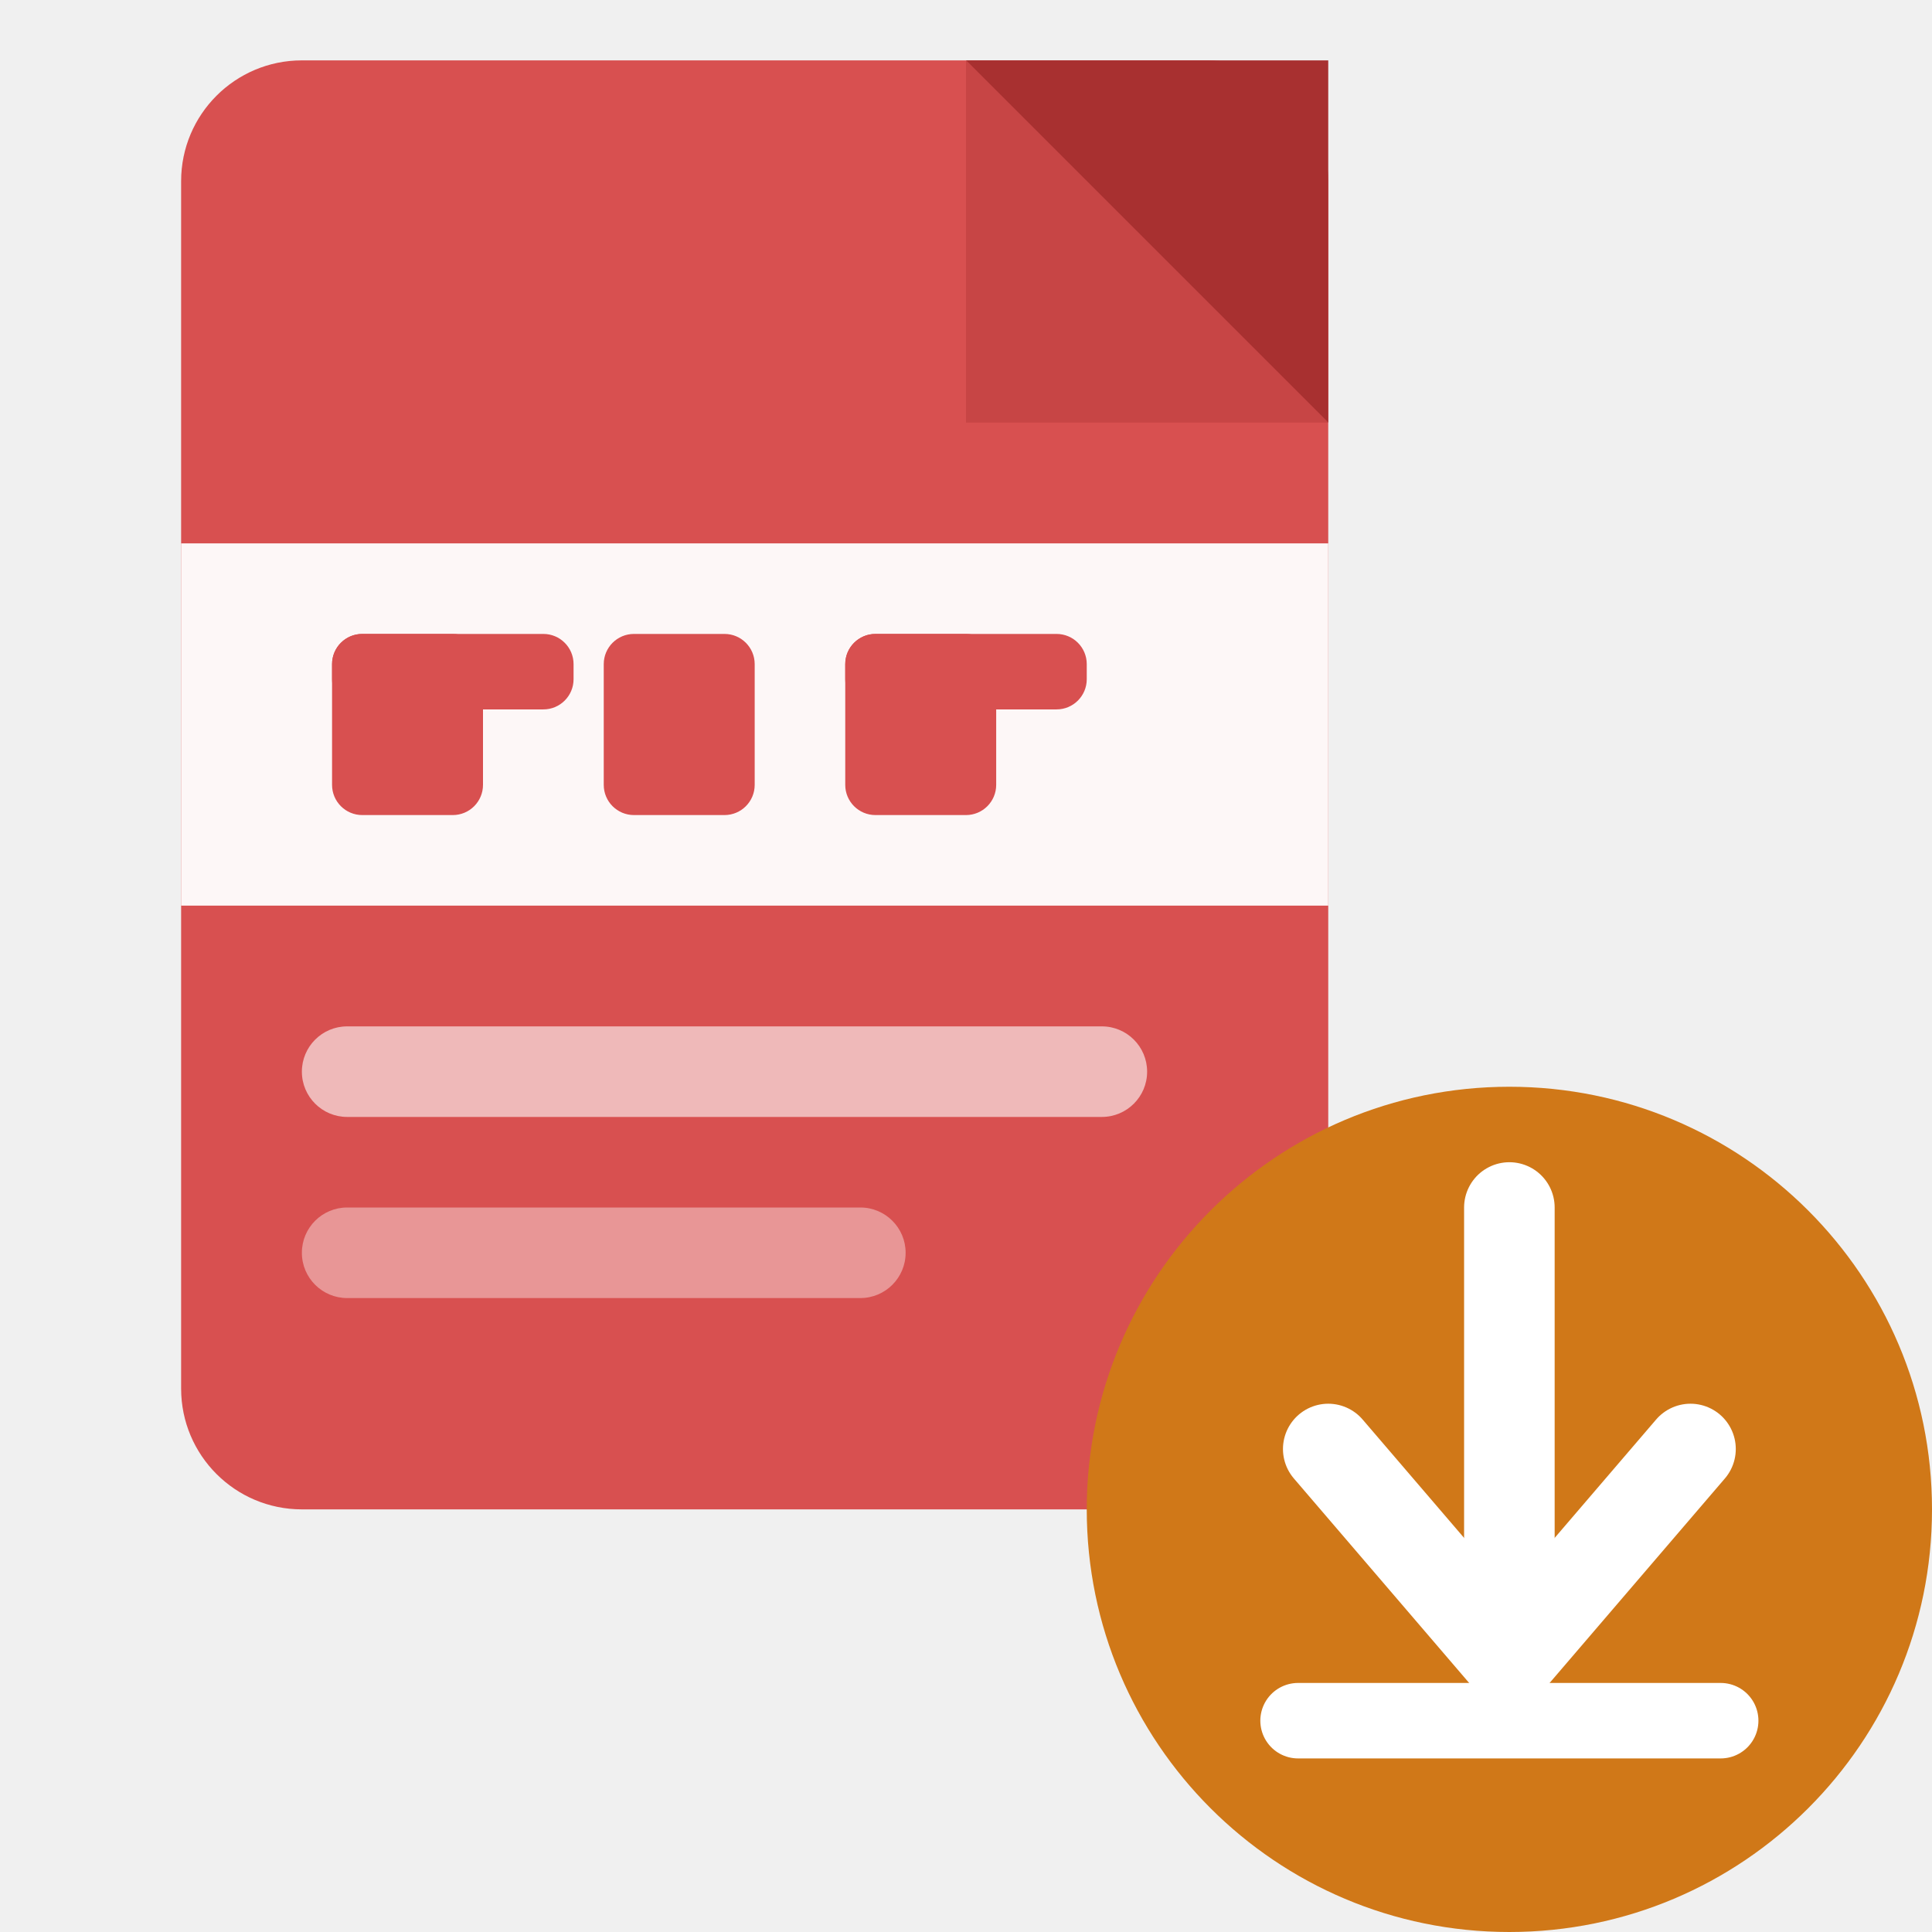
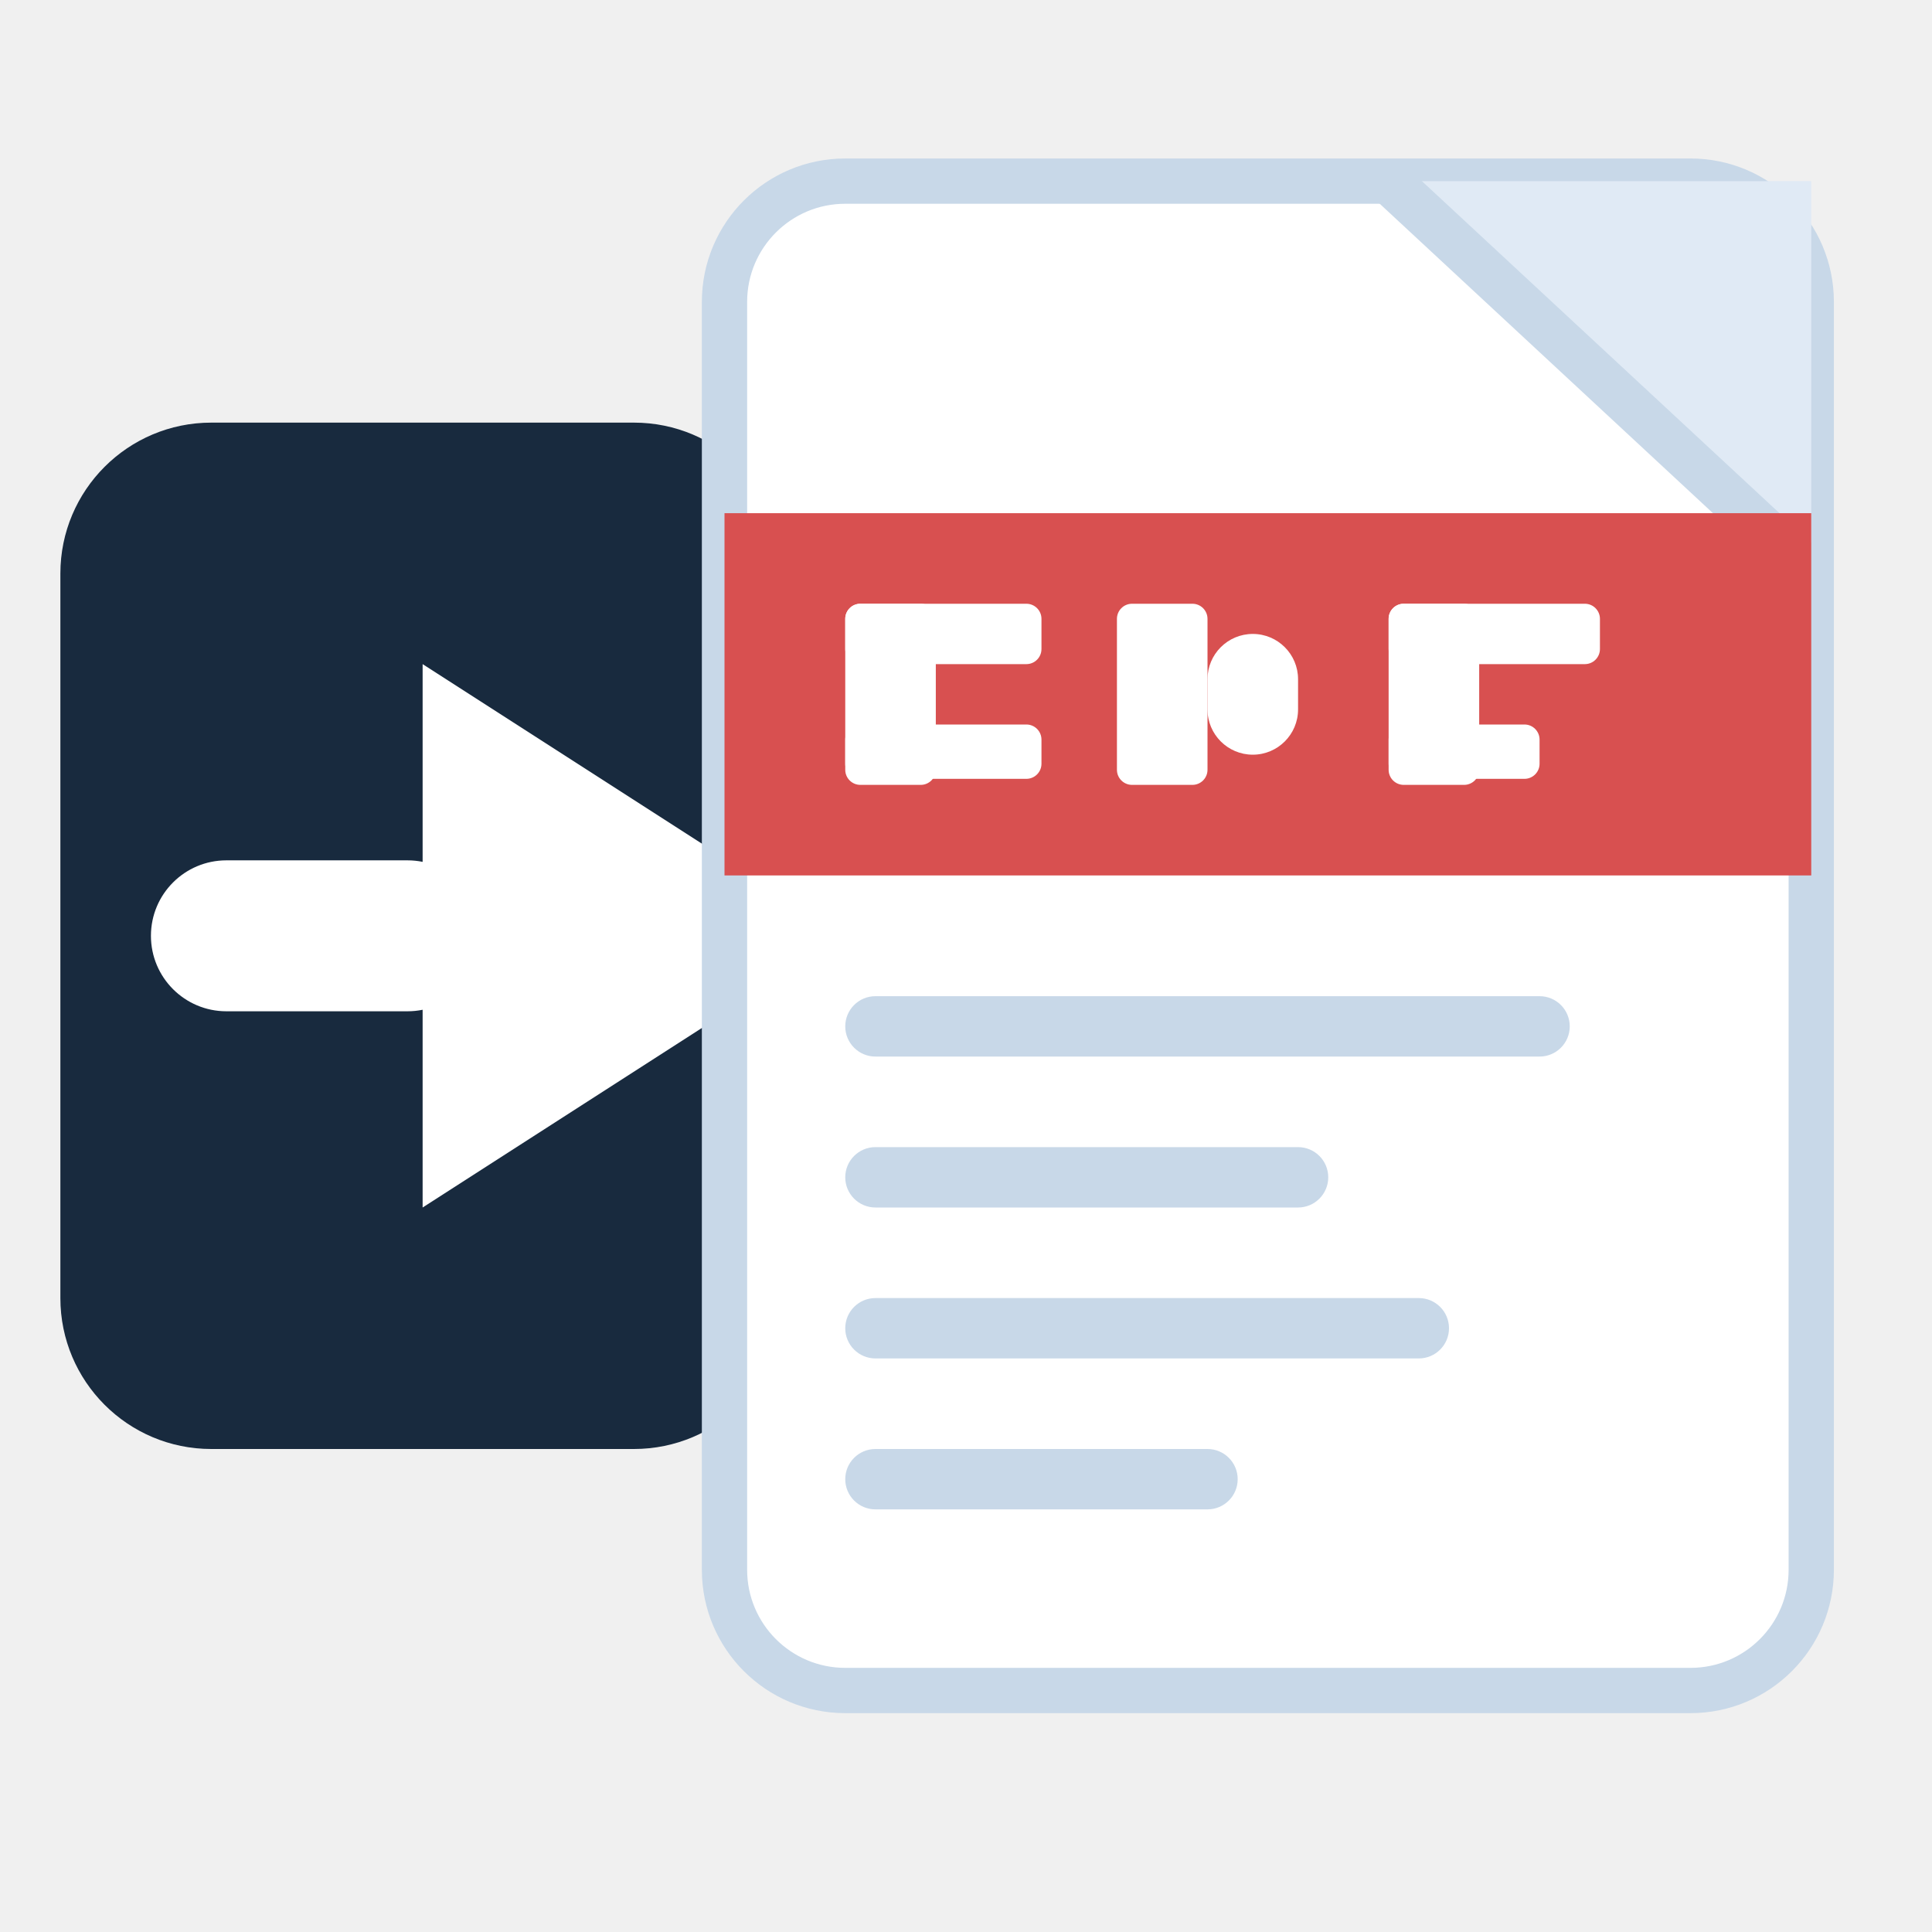
<svg xmlns="http://www.w3.org/2000/svg" viewBox="0 0 64 64">
-   <rect x="6" y="2" width="38" height="48" rx="4" fill="#D85050" />
-   <polygon points="32,2 44,2 44,14" fill="#A83030" />
-   <polygon points="32,2 44,14 32,14" fill="#C04040" opacity="0.7" />
-   <rect x="6" y="18" width="38" height="12" rx="0" fill="white" opacity="0.95" />
-   <rect x="11" y="21" width="5" height="6" rx="1" fill="#D85050" />
-   <rect x="11" y="21" width="8" height="2.5" rx="1" fill="#D85050" />
-   <rect x="20" y="21" width="5" height="6" rx="1" fill="#D85050" />
-   <rect x="28" y="21" width="5" height="6" rx="1" fill="#D85050" />
-   <rect x="28" y="21" width="8" height="2.5" rx="1" fill="#D85050" />
-   <rect x="10" y="34" width="28" height="3" rx="1.5" fill="white" opacity="0.6" />
-   <rect x="10" y="40" width="20" height="3" rx="1.5" fill="white" opacity="0.4" />
-   <circle cx="50" cy="50" r="14" fill="#D07818" />
-   <line x1="50" y1="40" x2="50" y2="52" stroke="white" stroke-width="3" stroke-linecap="round" />
-   <polyline points="44,48 50,55 56,48" stroke="white" stroke-width="3" stroke-linecap="round" stroke-linejoin="round" fill="none" />
-   <line x1="43" y1="57" x2="57" y2="57" stroke="white" stroke-width="2.5" stroke-linecap="round" />
+   <rect x="2" y="14" width="24" height="34" rx="5" fill="#182A3E" />
+   <rect x="5" y="28.5" width="11" height="5" rx="2.5" fill="white" />
+   <polygon points="14,22 28,31 14,40" fill="white" />
+   <rect x="24" y="6" width="36" height="50" rx="4" fill="white" />
+   <rect x="24" y="6" width="36" height="50" rx="4" fill="none" stroke="#C8D8E8" stroke-width="1.5" />
+   <polygon points="46,6 60,6 60,19" fill="#E0EAF5" />
+   <line x1="46" y1="6" x2="60" y2="19" stroke="#C8D8E8" stroke-width="1.5" />
+   <rect x="24" y="17" width="36" height="12" fill="#D85050" />
+   <rect x="28" y="20" width="3" height="6" rx="0.5" fill="white" />
+   <rect x="28" y="20" width="6.5" height="2" rx="0.5" fill="white" />
+   <rect x="28" y="24" width="6.5" height="1.8" rx="0.5" fill="white" />
+   <rect x="37" y="20" width="3" height="6" rx="0.5" fill="white" />
+   <rect x="40" y="21" width="3" height="4" rx="1.5" fill="white" />
+   <rect x="46" y="20" width="3" height="6" rx="0.5" fill="white" />
+   <rect x="46" y="20" width="7" height="2" rx="0.5" fill="white" />
+   <rect x="46" y="24" width="5" height="1.8" rx="0.5" fill="white" />
+   <rect x="28" y="33" width="24" height="2" rx="1" fill="#C8D8E8" />
+   <rect x="28" y="38" width="16" height="2" rx="1" fill="#C8D8E8" />
+   <rect x="28" y="43" width="20" height="2" rx="1" fill="#C8D8E8" />
+   <rect x="28" y="48" width="13" height="2" rx="1" fill="#C8D8E8" />
</svg>
